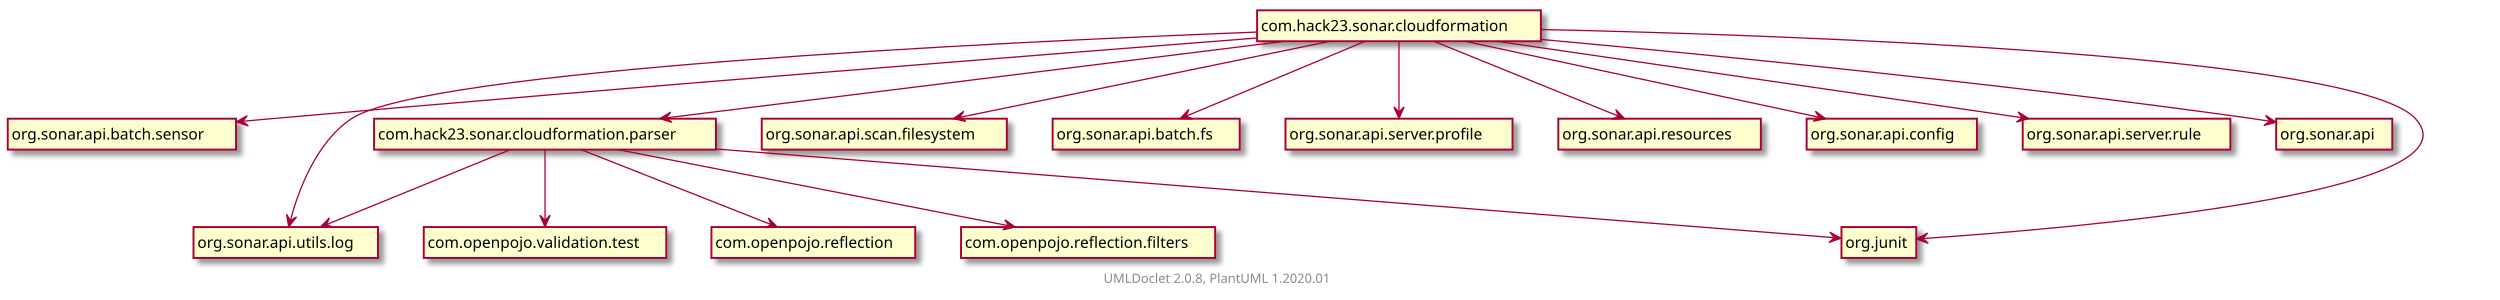
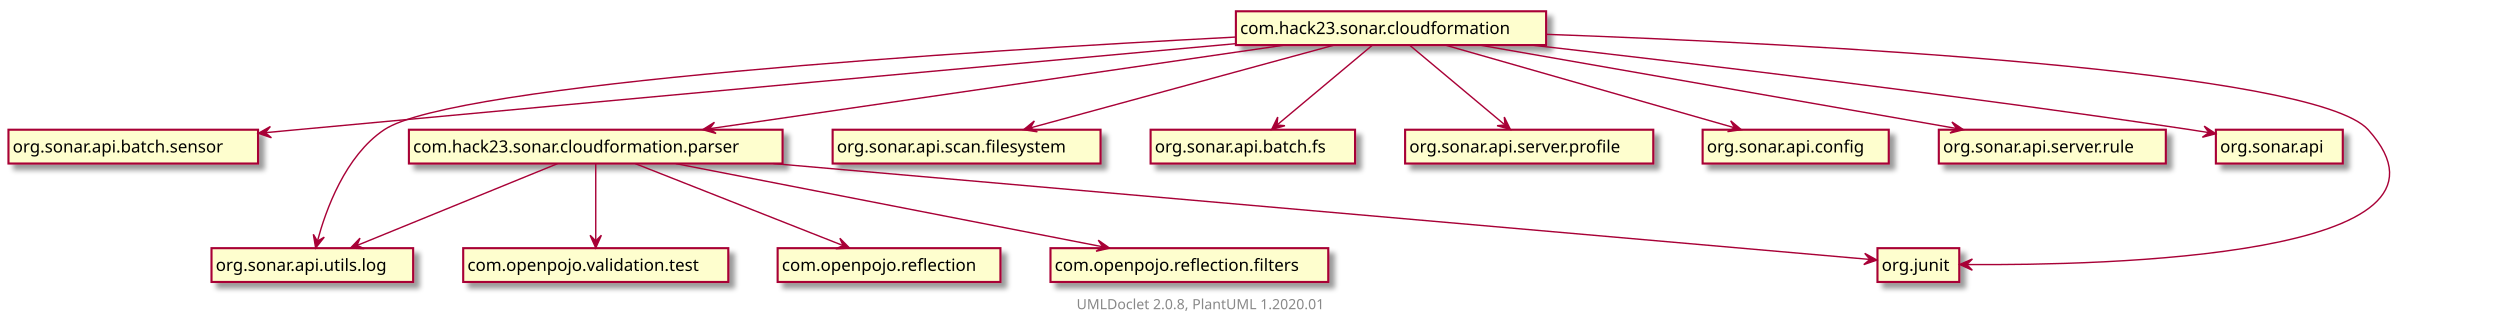
- <svg xmlns="http://www.w3.org/2000/svg" xmlns:xlink="http://www.w3.org/1999/xlink" contentScriptType="application/ecmascript" contentStyleType="text/css" height="232px" preserveAspectRatio="none" style="width:1938px;height:232px;" version="1.1" viewBox="0 0 1938 232" width="1938px" zoomAndPan="magnify">
+ <svg xmlns="http://www.w3.org/2000/svg" xmlns:xlink="http://www.w3.org/1999/xlink" contentScriptType="application/ecmascript" contentStyleType="text/css" height="232px" preserveAspectRatio="none" style="width:1773px;height:232px;" version="1.1" viewBox="0 0 1773 232" width="1773px" zoomAndPan="magnify">
  <defs>
-     <filter height="300%" id="fht0kckdyjcke" width="300%" x="-1" y="-1">
+     <filter height="300%" id="ft5165i6vx4uh" width="300%" x="-1" y="-1">
      <feGaussianBlur result="blurOut" stdDeviation="2.0" />
      <feColorMatrix in="blurOut" result="blurOut2" type="matrix" values="0 0 0 0 0 0 0 0 0 0 0 0 0 0 0 0 0 0 .4 0" />
      <feOffset dx="4.0" dy="4.0" in="blurOut2" result="blurOut3" />
      <feBlend in="SourceGraphic" in2="blurOut3" mode="normal" />
    </filter>
  </defs>
  <g>
    <a href="com/hack23/sonar/cloudformation/package-summary.html" target="_top" title="com/hack23/sonar/cloudformation/package-summary.html" xlink:actuate="onRequest" xlink:href="com/hack23/sonar/cloudformation/package-summary.html" xlink:show="new" xlink:title="com/hack23/sonar/cloudformation/package-summary.html" xlink:type="simple">
-       <rect fill="#FEFECE" filter="url(#fht0kckdyjcke)" height="23.969" id="com.hack23.sonar.cloudformation" style="stroke: #A80036; stroke-width: 1.5;" width="220" x="974.5" y="8" />
-       <text fill="#000000" font-family="sans-serif" font-size="12" lengthAdjust="spacingAndGlyphs" textLength="214" x="977.5" y="24.139">com.hack23.sonar.cloudformation</text>
+       <rect fill="#FEFECE" filter="url(#ft5165i6vx4uh)" height="23.969" id="com.hack23.sonar.cloudformation" style="stroke: #A80036; stroke-width: 1.5;" width="220" x="876.5" y="8" />
+       <text fill="#000000" font-family="sans-serif" font-size="12" lengthAdjust="spacingAndGlyphs" textLength="214" x="879.5" y="24.139">com.hack23.sonar.cloudformation</text>
    </a>
-     <rect fill="#FEFECE" filter="url(#fht0kckdyjcke)" height="23.969" id="org.sonar.api.batch.sensor" style="stroke: #A80036; stroke-width: 1.5;" width="177" x="6" y="92" />
+     <rect fill="#FEFECE" filter="url(#ft5165i6vx4uh)" height="23.969" id="org.sonar.api.batch.sensor" style="stroke: #A80036; stroke-width: 1.5;" width="177" x="6" y="92" />
    <text fill="#000000" font-family="sans-serif" font-size="12" lengthAdjust="spacingAndGlyphs" textLength="171" x="9" y="108.139">org.sonar.api.batch.sensor</text>
-     <rect fill="#FEFECE" filter="url(#fht0kckdyjcke)" height="23.969" id="org.sonar.api.utils.log" style="stroke: #A80036; stroke-width: 1.5;" width="143" x="150" y="176" />
+     <rect fill="#FEFECE" filter="url(#ft5165i6vx4uh)" height="23.969" id="org.sonar.api.utils.log" style="stroke: #A80036; stroke-width: 1.5;" width="143" x="150" y="176" />
    <text fill="#000000" font-family="sans-serif" font-size="12" lengthAdjust="spacingAndGlyphs" textLength="137" x="153" y="192.139">org.sonar.api.utils.log</text>
    <a href="com/hack23/sonar/cloudformation/parser/package-summary.html" target="_top" title="com/hack23/sonar/cloudformation/parser/package-summary.html" xlink:actuate="onRequest" xlink:href="com/hack23/sonar/cloudformation/parser/package-summary.html" xlink:show="new" xlink:title="com/hack23/sonar/cloudformation/parser/package-summary.html" xlink:type="simple">
-       <rect fill="#FEFECE" filter="url(#fht0kckdyjcke)" height="23.969" id="com.hack23.sonar.cloudformation.parser" style="stroke: #A80036; stroke-width: 1.5;" width="265" x="290" y="92" />
+       <rect fill="#FEFECE" filter="url(#ft5165i6vx4uh)" height="23.969" id="com.hack23.sonar.cloudformation.parser" style="stroke: #A80036; stroke-width: 1.5;" width="265" x="290" y="92" />
      <text fill="#000000" font-family="sans-serif" font-size="12" lengthAdjust="spacingAndGlyphs" textLength="259" x="293" y="108.139">com.hack23.sonar.cloudformation.parser</text>
    </a>
-     <rect fill="#FEFECE" filter="url(#fht0kckdyjcke)" height="23.969" id="org.sonar.api.scan.filesystem" style="stroke: #A80036; stroke-width: 1.5;" width="190" x="590.5" y="92" />
+     <rect fill="#FEFECE" filter="url(#ft5165i6vx4uh)" height="23.969" id="org.sonar.api.scan.filesystem" style="stroke: #A80036; stroke-width: 1.5;" width="190" x="590.5" y="92" />
    <text fill="#000000" font-family="sans-serif" font-size="12" lengthAdjust="spacingAndGlyphs" textLength="184" x="593.5" y="108.139">org.sonar.api.scan.filesystem</text>
-     <rect fill="#FEFECE" filter="url(#fht0kckdyjcke)" height="23.969" id="org.sonar.api.batch.fs" style="stroke: #A80036; stroke-width: 1.5;" width="145" x="816" y="92" />
+     <rect fill="#FEFECE" filter="url(#ft5165i6vx4uh)" height="23.969" id="org.sonar.api.batch.fs" style="stroke: #A80036; stroke-width: 1.5;" width="145" x="816" y="92" />
    <text fill="#000000" font-family="sans-serif" font-size="12" lengthAdjust="spacingAndGlyphs" textLength="139" x="819" y="108.139">org.sonar.api.batch.fs</text>
-     <rect fill="#FEFECE" filter="url(#fht0kckdyjcke)" height="23.969" id="org.sonar.api.server.profile" style="stroke: #A80036; stroke-width: 1.5;" width="176" x="996.5" y="92" />
+     <rect fill="#FEFECE" filter="url(#ft5165i6vx4uh)" height="23.969" id="org.sonar.api.server.profile" style="stroke: #A80036; stroke-width: 1.5;" width="176" x="996.5" y="92" />
    <text fill="#000000" font-family="sans-serif" font-size="12" lengthAdjust="spacingAndGlyphs" textLength="170" x="999.5" y="108.139">org.sonar.api.server.profile</text>
-     <rect fill="#FEFECE" filter="url(#fht0kckdyjcke)" height="23.969" id="org.sonar.api.resources" style="stroke: #A80036; stroke-width: 1.5;" width="157" x="1208" y="92" />
-     <text fill="#000000" font-family="sans-serif" font-size="12" lengthAdjust="spacingAndGlyphs" textLength="151" x="1211" y="108.139">org.sonar.api.resources</text>
-     <rect fill="#FEFECE" filter="url(#fht0kckdyjcke)" height="23.969" id="org.sonar.api.config" style="stroke: #A80036; stroke-width: 1.5;" width="132" x="1400.5" y="92" />
-     <text fill="#000000" font-family="sans-serif" font-size="12" lengthAdjust="spacingAndGlyphs" textLength="126" x="1403.5" y="108.139">org.sonar.api.config</text>
-     <rect fill="#FEFECE" filter="url(#fht0kckdyjcke)" height="23.969" id="org.sonar.api.server.rule" style="stroke: #A80036; stroke-width: 1.5;" width="161" x="1568" y="92" />
-     <text fill="#000000" font-family="sans-serif" font-size="12" lengthAdjust="spacingAndGlyphs" textLength="155" x="1571" y="108.139">org.sonar.api.server.rule</text>
-     <rect fill="#FEFECE" filter="url(#fht0kckdyjcke)" height="23.969" id="org.sonar.api" style="stroke: #A80036; stroke-width: 1.5;" width="90" x="1764.5" y="92" />
-     <text fill="#000000" font-family="sans-serif" font-size="12" lengthAdjust="spacingAndGlyphs" textLength="84" x="1767.5" y="108.139">org.sonar.api</text>
-     <rect fill="#FEFECE" filter="url(#fht0kckdyjcke)" height="23.969" id="org.junit" style="stroke: #A80036; stroke-width: 1.5;" width="58" x="1427.5" y="176" />
-     <text fill="#000000" font-family="sans-serif" font-size="12" lengthAdjust="spacingAndGlyphs" textLength="52" x="1430.5" y="192.139">org.junit</text>
-     <rect fill="#FEFECE" filter="url(#fht0kckdyjcke)" height="23.969" id="com.openpojo.validation.test" style="stroke: #A80036; stroke-width: 1.5;" width="188" x="328.5" y="176" />
+     <rect fill="#FEFECE" filter="url(#ft5165i6vx4uh)" height="23.969" id="org.sonar.api.config" style="stroke: #A80036; stroke-width: 1.5;" width="132" x="1207.5" y="92" />
+     <text fill="#000000" font-family="sans-serif" font-size="12" lengthAdjust="spacingAndGlyphs" textLength="126" x="1210.5" y="108.139">org.sonar.api.config</text>
+     <rect fill="#FEFECE" filter="url(#ft5165i6vx4uh)" height="23.969" id="org.sonar.api.server.rule" style="stroke: #A80036; stroke-width: 1.5;" width="161" x="1375" y="92" />
+     <text fill="#000000" font-family="sans-serif" font-size="12" lengthAdjust="spacingAndGlyphs" textLength="155" x="1378" y="108.139">org.sonar.api.server.rule</text>
+     <rect fill="#FEFECE" filter="url(#ft5165i6vx4uh)" height="23.969" id="org.sonar.api" style="stroke: #A80036; stroke-width: 1.5;" width="90" x="1571.5" y="92" />
+     <text fill="#000000" font-family="sans-serif" font-size="12" lengthAdjust="spacingAndGlyphs" textLength="84" x="1574.5" y="108.139">org.sonar.api</text>
+     <rect fill="#FEFECE" filter="url(#ft5165i6vx4uh)" height="23.969" id="org.junit" style="stroke: #A80036; stroke-width: 1.5;" width="58" x="1331.5" y="176" />
+     <text fill="#000000" font-family="sans-serif" font-size="12" lengthAdjust="spacingAndGlyphs" textLength="52" x="1334.5" y="192.139">org.junit</text>
+     <rect fill="#FEFECE" filter="url(#ft5165i6vx4uh)" height="23.969" id="com.openpojo.validation.test" style="stroke: #A80036; stroke-width: 1.5;" width="188" x="328.5" y="176" />
    <text fill="#000000" font-family="sans-serif" font-size="12" lengthAdjust="spacingAndGlyphs" textLength="182" x="331.5" y="192.139">com.openpojo.validation.test</text>
-     <rect fill="#FEFECE" filter="url(#fht0kckdyjcke)" height="23.969" id="com.openpojo.reflection" style="stroke: #A80036; stroke-width: 1.5;" width="158" x="551.5" y="176" />
+     <rect fill="#FEFECE" filter="url(#ft5165i6vx4uh)" height="23.969" id="com.openpojo.reflection" style="stroke: #A80036; stroke-width: 1.5;" width="158" x="551.5" y="176" />
    <text fill="#000000" font-family="sans-serif" font-size="12" lengthAdjust="spacingAndGlyphs" textLength="152" x="554.5" y="192.139">com.openpojo.reflection</text>
-     <rect fill="#FEFECE" filter="url(#fht0kckdyjcke)" height="23.969" id="com.openpojo.reflection.filters" style="stroke: #A80036; stroke-width: 1.5;" width="197" x="745" y="176" />
+     <rect fill="#FEFECE" filter="url(#ft5165i6vx4uh)" height="23.969" id="com.openpojo.reflection.filters" style="stroke: #A80036; stroke-width: 1.5;" width="197" x="745" y="176" />
    <text fill="#000000" font-family="sans-serif" font-size="12" lengthAdjust="spacingAndGlyphs" textLength="191" x="748" y="192.139">com.openpojo.reflection.filters</text>
-     <path d="M974.43,29.46 C808.68,42.31 485.18,67.82 210.5,92 C203.3,92.63 195.84,93.31 188.35,93.99 " fill="none" id="com.hack23.sonar.cloudformation-&gt;org.sonar.api.batch.sensor" style="stroke: #A80036; stroke-width: 1.0;" />
-     <polygon fill="#A80036" points="183.16,94.47,192.497,97.603,188.138,93.998,191.742,89.638,183.16,94.47" style="stroke: #A80036; stroke-width: 1.0;" />
-     <path d="M974.37,24.85 C766.01,32.96 329.77,54.26 272.5,92 C244.72,110.31 230.93,148.99 225.09,170.93 " fill="none" id="com.hack23.sonar.cloudformation-&gt;org.sonar.api.utils.log" style="stroke: #A80036; stroke-width: 1.0;" />
-     <polygon fill="#A80036" points="223.84,175.86,229.93,168.12,225.07,171.013,222.176,166.153,223.84,175.86" style="stroke: #A80036; stroke-width: 1.0;" />
-     <path d="M995.56,32.02 C870.7,47.48 644.45,75.51 516.78,91.32 " fill="none" id="com.hack23.sonar.cloudformation-&gt;com.hack23.sonar.cloudformation.parser" style="stroke: #A80036; stroke-width: 1.0;" />
-     <polygon fill="#A80036" points="511.52,91.97,520.944,94.833,516.482,91.355,519.96,86.894,511.52,91.97" style="stroke: #A80036; stroke-width: 1.0;" />
-     <path d="M1030.69,32.06 C955.97,47.42 821.28,75.09 744.09,90.96 " fill="none" id="com.hack23.sonar.cloudformation-&gt;org.sonar.api.scan.filesystem" style="stroke: #A80036; stroke-width: 1.0;" />
-     <polygon fill="#A80036" points="739.09,91.99,748.708,94.11,743.989,90.99,747.108,86.271,739.09,91.99" style="stroke: #A80036; stroke-width: 1.0;" />
-     <path d="M1058.07,32.06 C1022.17,47.08 958.09,73.89 919.82,89.9 " fill="none" id="com.hack23.sonar.cloudformation-&gt;org.sonar.api.batch.fs" style="stroke: #A80036; stroke-width: 1.0;" />
-     <polygon fill="#A80036" points="914.83,91.99,924.676,92.21,919.443,90.062,921.591,84.829,914.83,91.99" style="stroke: #A80036; stroke-width: 1.0;" />
-     <path d="M1084.5,32.06 C1084.5,46.12 1084.5,70.51 1084.5,86.7 " fill="none" id="com.hack23.sonar.cloudformation-&gt;org.sonar.api.server.profile" style="stroke: #A80036; stroke-width: 1.0;" />
-     <polygon fill="#A80036" points="1084.5,91.85,1088.5,82.85,1084.5,86.85,1080.5,82.85,1084.5,91.85" style="stroke: #A80036; stroke-width: 1.0;" />
-     <path d="M1111.74,32.06 C1148.89,47.14 1215.32,74.1 1254.7,90.09 " fill="none" id="com.hack23.sonar.cloudformation-&gt;org.sonar.api.resources" style="stroke: #A80036; stroke-width: 1.0;" />
-     <polygon fill="#A80036" points="1259.37,91.99,1252.518,84.915,1254.733,90.121,1249.527,92.335,1259.37,91.99" style="stroke: #A80036; stroke-width: 1.0;" />
-     <path d="M1136.02,32.06 C1207.42,47.39 1335.99,74.98 1409.96,90.86 " fill="none" id="com.hack23.sonar.cloudformation-&gt;org.sonar.api.config" style="stroke: #A80036; stroke-width: 1.0;" />
-     <polygon fill="#A80036" points="1415.19,91.99,1407.239,86.177,1410.303,90.933,1405.548,93.996,1415.19,91.99" style="stroke: #A80036; stroke-width: 1.0;" />
-     <path d="M1160.27,32.02 C1266.44,47.45 1458.64,75.4 1567.53,91.23 " fill="none" id="com.hack23.sonar.cloudformation-&gt;org.sonar.api.server.rule" style="stroke: #A80036; stroke-width: 1.0;" />
-     <polygon fill="#A80036" points="1572.66,91.97,1564.322,86.727,1567.711,91.257,1563.181,94.645,1572.66,91.97" style="stroke: #A80036; stroke-width: 1.0;" />
-     <path d="M1194.59,30.57 C1326.18,42.52 1552.92,64.75 1746.5,92 C1750.69,92.59 1755.03,93.25 1759.37,93.94 " fill="none" id="com.hack23.sonar.cloudformation-&gt;org.sonar.api" style="stroke: #A80036; stroke-width: 1.0;" />
-     <polygon fill="#A80036" points="1764.48,94.77,1756.237,89.38,1759.545,93.969,1754.955,97.276,1764.48,94.77" style="stroke: #A80036; stroke-width: 1.0;" />
-     <path d="M1194.86,22.87 C1400.96,27.51 1827.7,42.98 1872.5,92 C1926,150.54 1599.04,177.61 1490.58,184.9 " fill="none" id="com.hack23.sonar.cloudformation-&gt;org.junit" style="stroke: #A80036; stroke-width: 1.0;" />
-     <polygon fill="#A80036" points="1485.58,185.24,1494.824,188.639,1490.569,184.911,1494.297,180.657,1485.58,185.24" style="stroke: #A80036; stroke-width: 1.0;" />
+     <path d="M876.3,30.97 C725.85,44.6 447.74,69.9 210.5,92 C203.3,92.67 195.85,93.37 188.36,94.07 " fill="none" id="com.hack23.sonar.cloudformation-&gt;org.sonar.api.batch.sensor" style="stroke: #A80036; stroke-width: 1.0;" />
+     <polygon fill="#A80036" points="183.16,94.56,192.497,97.695,188.138,94.089,191.744,89.731,183.16,94.56" style="stroke: #A80036; stroke-width: 1.0;" />
+     <path d="M876.18,26.29 C688.26,36.13 321.52,59.28 272.5,92 C244.83,110.47 230.99,149.09 225.13,170.98 " fill="none" id="com.hack23.sonar.cloudformation-&gt;org.sonar.api.utils.log" style="stroke: #A80036; stroke-width: 1.0;" />
+     <polygon fill="#A80036" points="223.86,175.9,229.972,168.177,225.103,171.057,222.223,166.188,223.86,175.9" style="stroke: #A80036; stroke-width: 1.0;" />
+     <path d="M910.73,32.02 C804.56,47.45 612.36,75.4 503.47,91.23 " fill="none" id="com.hack23.sonar.cloudformation-&gt;com.hack23.sonar.cloudformation.parser" style="stroke: #A80036; stroke-width: 1.0;" />
+     <polygon fill="#A80036" points="498.34,91.97,507.818,94.645,503.289,91.257,506.678,86.727,498.34,91.97" style="stroke: #A80036; stroke-width: 1.0;" />
+     <path d="M945.91,32.06 C889.99,47.29 789.55,74.65 731.11,90.58 " fill="none" id="com.hack23.sonar.cloudformation-&gt;org.sonar.api.scan.filesystem" style="stroke: #A80036; stroke-width: 1.0;" />
+     <polygon fill="#A80036" points="725.93,91.99,735.665,93.486,730.755,90.677,733.563,85.767,725.93,91.99" style="stroke: #A80036; stroke-width: 1.0;" />
+     <path d="M973.28,32.06 C955.89,46.61 925.29,72.22 905.99,88.36 " fill="none" id="com.hack23.sonar.cloudformation-&gt;org.sonar.api.batch.fs" style="stroke: #A80036; stroke-width: 1.0;" />
+     <polygon fill="#A80036" points="901.82,91.85,911.29,89.144,905.655,88.642,906.157,83.007,901.82,91.85" style="stroke: #A80036; stroke-width: 1.0;" />
+     <path d="M999.72,32.06 C1017.11,46.61 1047.71,72.22 1067.01,88.36 " fill="none" id="com.hack23.sonar.cloudformation-&gt;org.sonar.api.server.profile" style="stroke: #A80036; stroke-width: 1.0;" />
+     <polygon fill="#A80036" points="1071.18,91.85,1066.843,83.007,1067.345,88.642,1061.71,89.144,1071.18,91.85" style="stroke: #A80036; stroke-width: 1.0;" />
+     <path d="M1025.21,32.06 C1078.53,47.29 1174.29,74.65 1230.02,90.58 " fill="none" id="com.hack23.sonar.cloudformation-&gt;org.sonar.api.config" style="stroke: #A80036; stroke-width: 1.0;" />
+     <polygon fill="#A80036" points="1234.95,91.99,1227.395,85.671,1230.142,90.616,1225.197,93.364,1234.95,91.99" style="stroke: #A80036; stroke-width: 1.0;" />
+     <path d="M1049.75,32.06 C1137.85,47.46 1296.84,75.26 1387.44,91.1 " fill="none" id="com.hack23.sonar.cloudformation-&gt;org.sonar.api.server.rule" style="stroke: #A80036; stroke-width: 1.0;" />
+     <polygon fill="#A80036" points="1392.5,91.99,1384.319,86.507,1387.574,91.133,1382.948,94.389,1392.5,91.99" style="stroke: #A80036; stroke-width: 1.0;" />
+     <path d="M1086.31,32.02 C1199.72,44.89 1390.27,67.54 1553.5,92 C1557.68,92.63 1562.02,93.31 1566.36,94.02 " fill="none" id="com.hack23.sonar.cloudformation-&gt;org.sonar.api" style="stroke: #A80036; stroke-width: 1.0;" />
+     <polygon fill="#A80036" points="1571.46,94.86,1563.232,89.446,1566.527,94.045,1561.928,97.339,1571.46,94.86" style="stroke: #A80036; stroke-width: 1.0;" />
+     <path d="M1096.56,24.34 C1282.21,31.12 1641.23,49.61 1679.5,92 C1761,182.28 1492.83,188.33 1394.9,187.62 " fill="none" id="com.hack23.sonar.cloudformation-&gt;org.junit" style="stroke: #A80036; stroke-width: 1.0;" />
+     <polygon fill="#A80036" points="1389.81,187.58,1398.775,191.657,1394.81,187.623,1398.844,183.657,1389.81,187.58" style="stroke: #A80036; stroke-width: 1.0;" />
    <path d="M395.39,116.06 C358.43,131.14 292.33,158.1 253.14,174.09 " fill="none" id="com.hack23.sonar.cloudformation.parser-&gt;org.sonar.api.utils.log" style="stroke: #A80036; stroke-width: 1.0;" />
    <polygon fill="#A80036" points="248.5,175.99,258.344,176.299,253.131,174.103,255.326,168.89,248.5,175.99" style="stroke: #A80036; stroke-width: 1.0;" />
-     <path d="M555.03,115.51 C794.72,134.52 1287.88,173.63 1422.12,184.27 " fill="none" id="com.hack23.sonar.cloudformation.parser-&gt;org.junit" style="stroke: #A80036; stroke-width: 1.0;" />
-     <polygon fill="#A80036" points="1427.11,184.67,1418.459,179.963,1422.126,184.27,1417.819,187.937,1427.11,184.67" style="stroke: #A80036; stroke-width: 1.0;" />
+     <path d="M548.52,116.02 C766.09,135.04 1200.93,173.05 1326.08,183.99 " fill="none" id="com.hack23.sonar.cloudformation.parser-&gt;org.junit" style="stroke: #A80036; stroke-width: 1.0;" />
+     <polygon fill="#A80036" points="1331.1,184.43,1322.476,179.674,1326.118,184.002,1321.791,187.644,1331.1,184.43" style="stroke: #A80036; stroke-width: 1.0;" />
    <path d="M422.5,116.06 C422.5,130.12 422.5,154.51 422.5,170.7 " fill="none" id="com.hack23.sonar.cloudformation.parser-&gt;com.openpojo.validation.test" style="stroke: #A80036; stroke-width: 1.0;" />
    <polygon fill="#A80036" points="422.5,175.85,426.5,166.85,422.5,170.85,418.5,166.85,422.5,175.85" style="stroke: #A80036; stroke-width: 1.0;" />
    <path d="M450.55,116.06 C488.81,131.14 557.2,158.1 597.76,174.09 " fill="none" id="com.hack23.sonar.cloudformation.parser-&gt;com.openpojo.reflection" style="stroke: #A80036; stroke-width: 1.0;" />
    <polygon fill="#A80036" points="602.56,175.99,595.644,168.977,597.906,174.163,592.721,176.424,602.56,175.99" style="stroke: #A80036; stroke-width: 1.0;" />
    <path d="M479.28,116.06 C558.12,131.42 700.23,159.09 781.68,174.96 " fill="none" id="com.hack23.sonar.cloudformation.parser-&gt;com.openpojo.reflection.filters" style="stroke: #A80036; stroke-width: 1.0;" />
    <polygon fill="#A80036" points="786.95,175.99,778.881,170.343,782.042,175.034,777.351,178.196,786.95,175.99" style="stroke: #A80036; stroke-width: 1.0;" />
-     <text fill="#888888" font-family="sans-serif" font-size="10" lengthAdjust="spacingAndGlyphs" textLength="186" x="855.5" y="219.282">UMLDoclet 2.0.8, PlantUML 1.2020.01</text>
+     <text fill="#888888" font-family="sans-serif" font-size="10" lengthAdjust="spacingAndGlyphs" textLength="186" x="763.5" y="219.282">UMLDoclet 2.0.8, PlantUML 1.2020.01</text>
  </g>
</svg>
